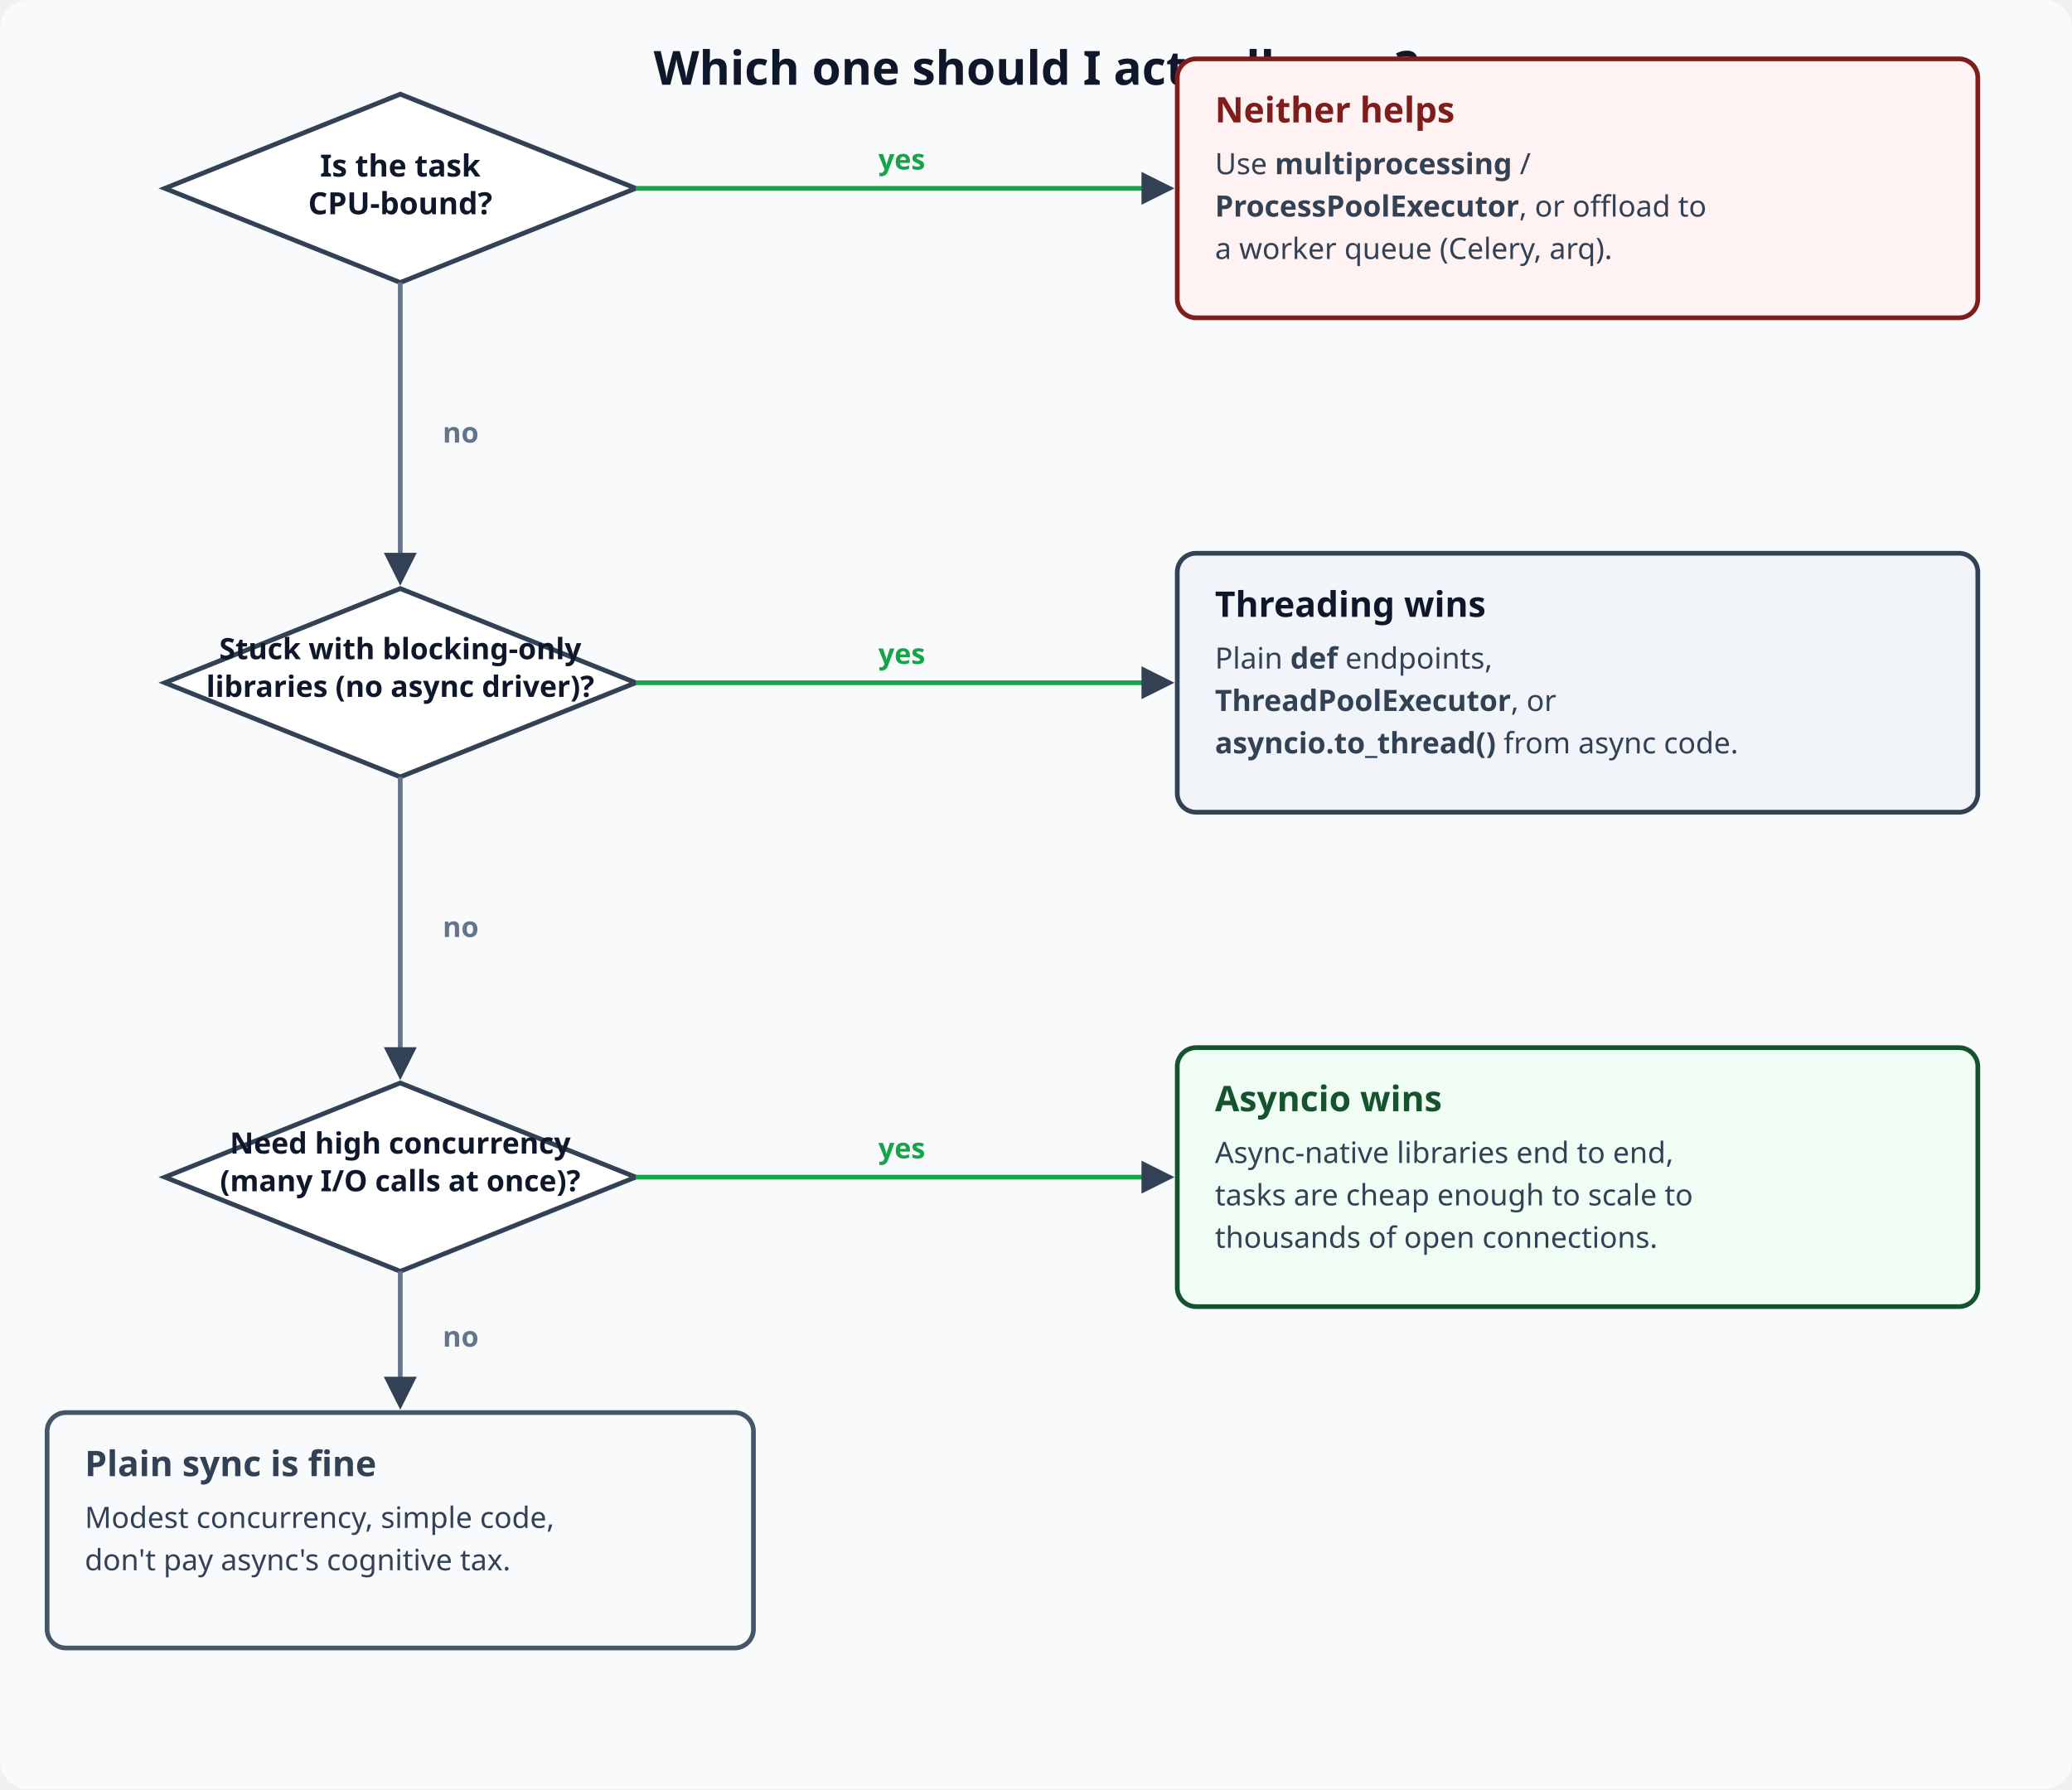
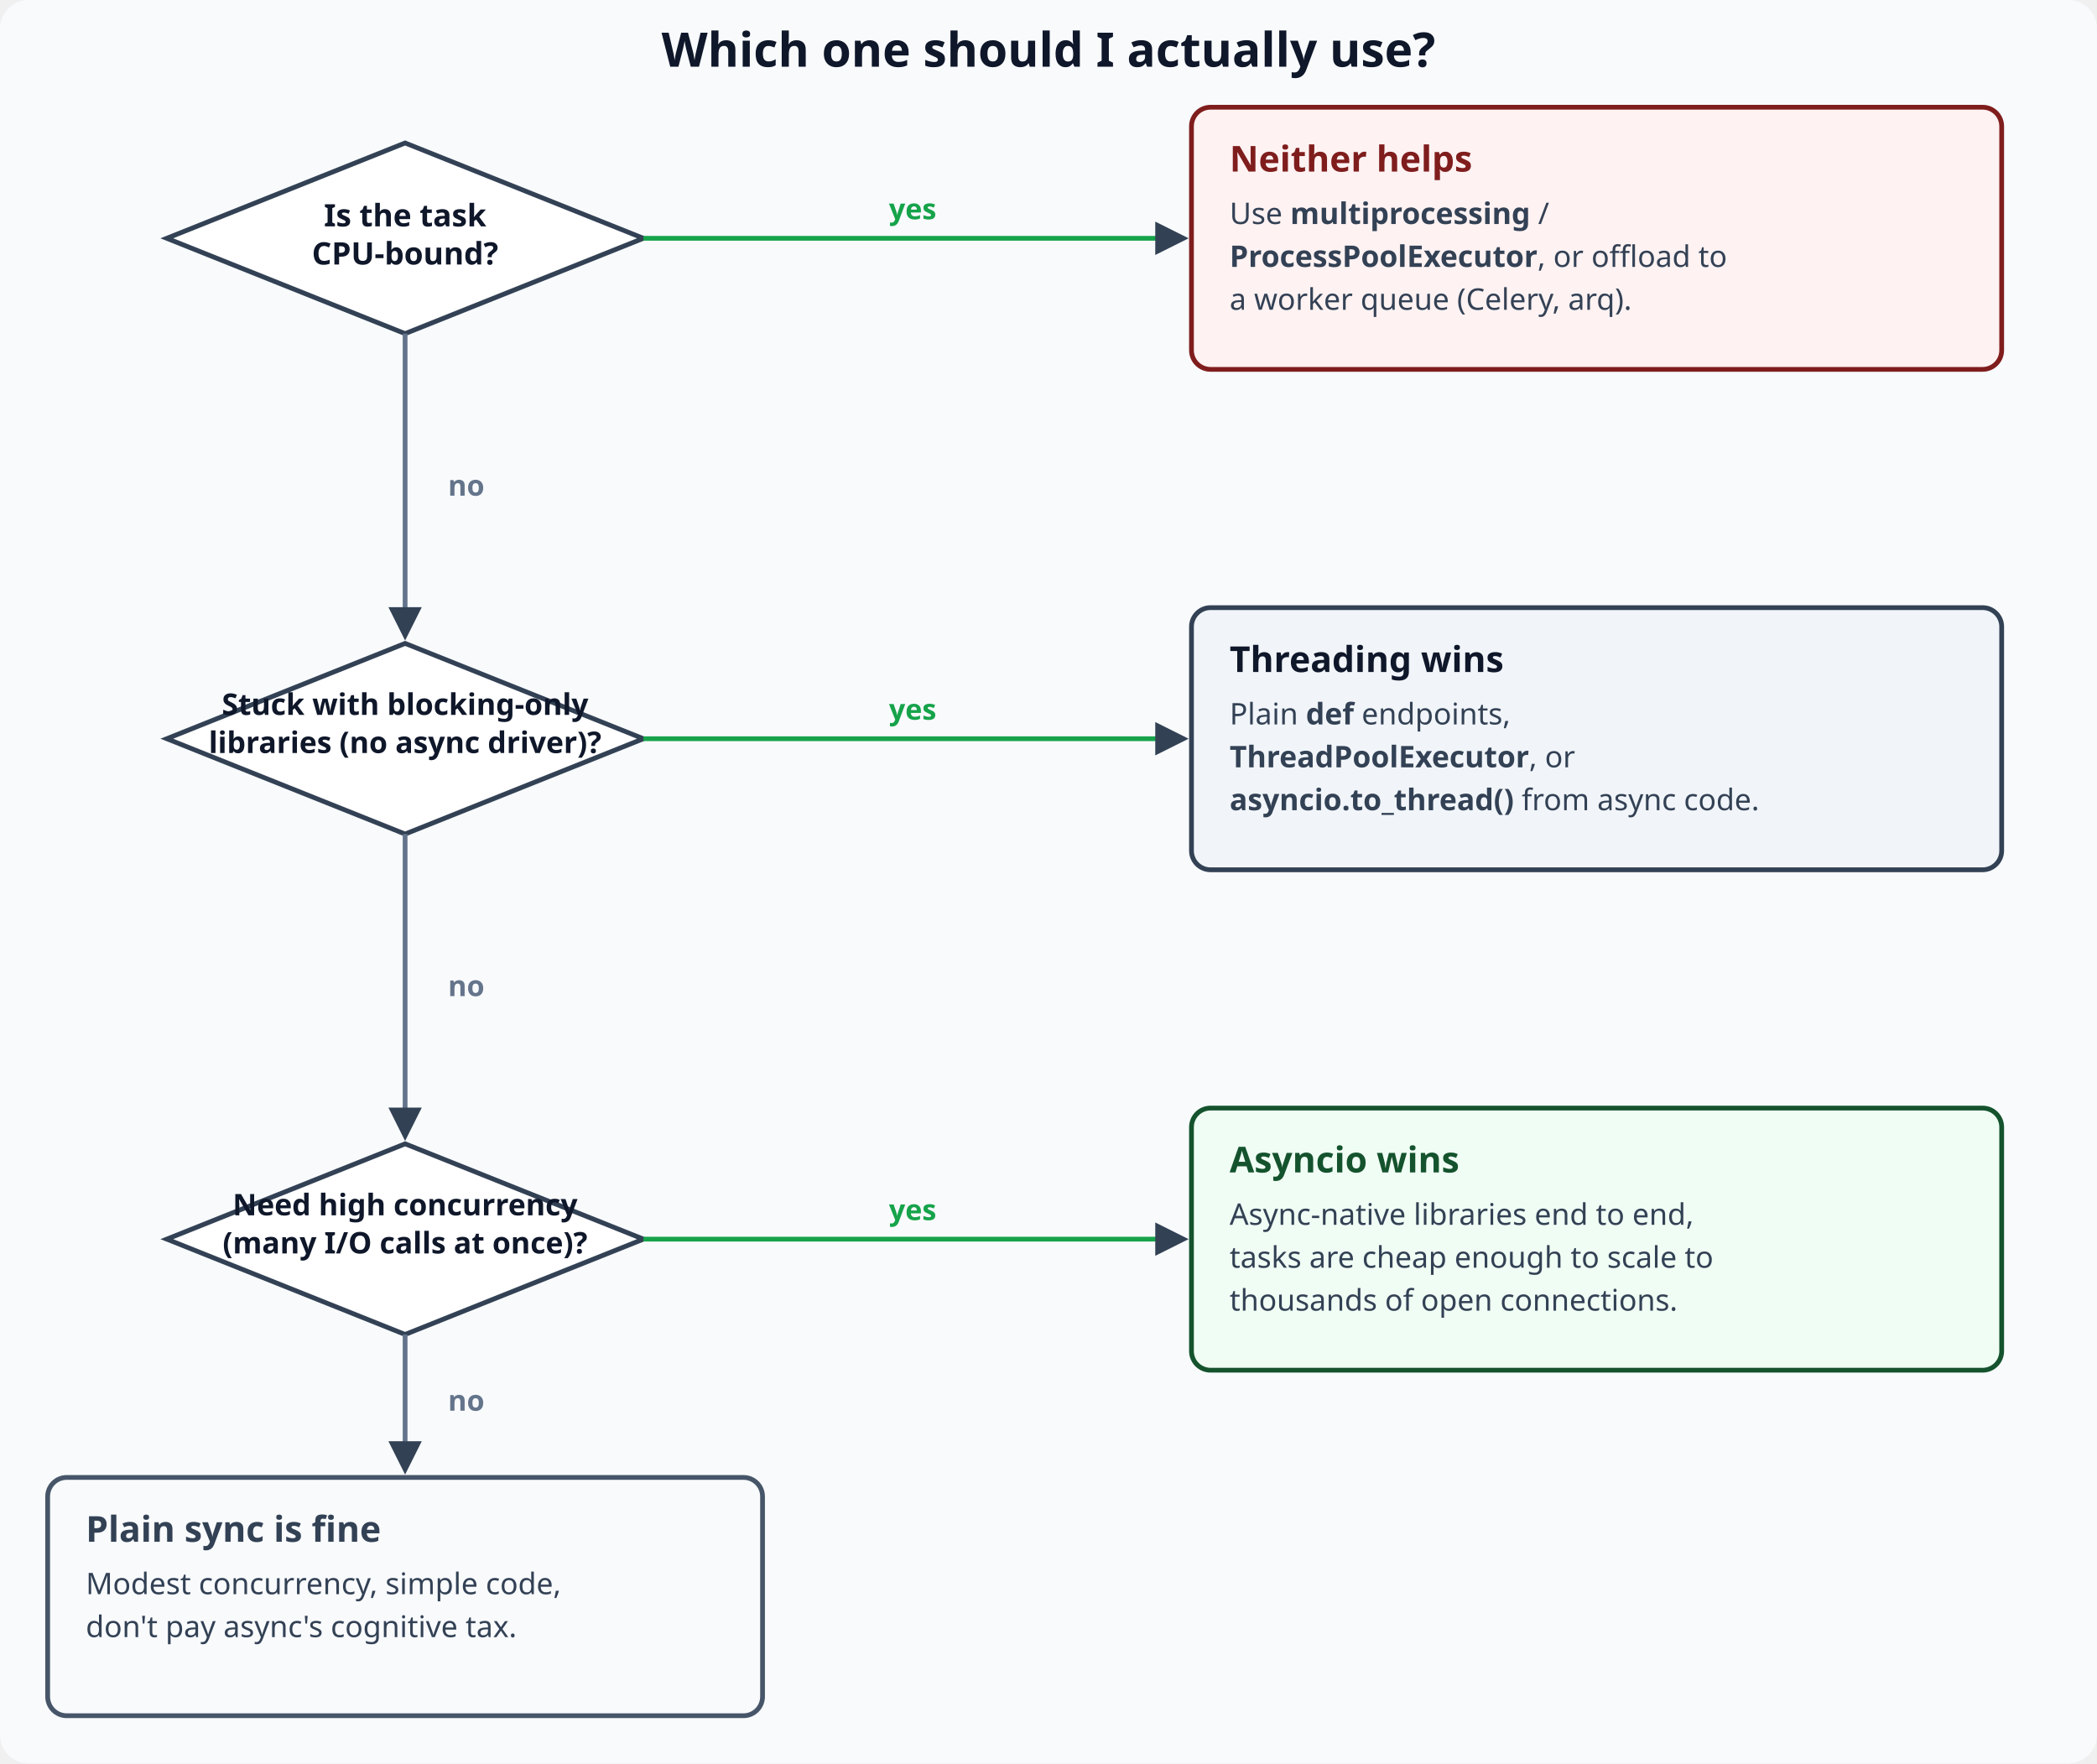
- <svg xmlns="http://www.w3.org/2000/svg" viewBox="0 0 880 760" width="880" height="760" role="img" aria-label="Decision flow: is the task CPU-bound leads to multiprocessing, otherwise stuck with blocking-only libraries leads to threading, otherwise needing high concurrency leads to asyncio, otherwise plain sync is fine">
-   <rect x="0" y="0" width="880" height="760" rx="12" fill="#f8fafc" />
-   <text x="440" y="36" text-anchor="middle" font-family="ui-sans-serif, system-ui, sans-serif" font-size="20" font-weight="600" fill="#0f172a">Which one should I actually use?</text>
+ <svg xmlns="http://www.w3.org/2000/svg" viewBox="0 0 880 740" width="880" height="740" role="img" aria-label="Decision flow: is the task CPU-bound leads to multiprocessing, otherwise stuck with blocking-only libraries leads to threading, otherwise needing high concurrency leads to asyncio, otherwise plain sync is fine">
+   <rect x="0" y="0" width="880" height="740" rx="12" fill="#f8fafc" />
+   <text x="440" y="28" text-anchor="middle" font-family="ui-sans-serif, system-ui, sans-serif" font-size="20" font-weight="600" fill="#0f172a">Which one should I actually use?</text>
  <defs>
    <marker id="dfArrow" viewBox="0 0 10 10" refX="8" refY="5" markerWidth="7" markerHeight="7" orient="auto-start-reverse">
      <path d="M0,0 L10,5 L0,10 z" fill="#334155" />
    </marker>
  </defs>
  <g font-family="ui-sans-serif, system-ui, sans-serif">
-     <polygon points="170,40 270,80 170,120 70,80" fill="#ffffff" stroke="#334155" stroke-width="2" />
-     <text x="170" y="75" text-anchor="middle" font-size="13" font-weight="600" fill="#0f172a">Is the task</text>
-     <text x="170" y="91" text-anchor="middle" font-size="13" font-weight="600" fill="#0f172a">CPU-bound?</text>
-     <line x1="270" y1="80" x2="496" y2="80" stroke="#16a34a" stroke-width="2" marker-end="url(#dfArrow)" />
-     <text x="383" y="72" text-anchor="middle" font-size="12" font-weight="700" fill="#16a34a">yes</text>
-     <line x1="170" y1="120" x2="170" y2="246" stroke="#64748b" stroke-width="2" marker-end="url(#dfArrow)" />
-     <text x="188" y="188" font-size="12" font-weight="700" fill="#64748b">no</text>
-     <polygon points="170,250 270,290 170,330 70,290" fill="#ffffff" stroke="#334155" stroke-width="2" />
-     <text x="170" y="280" text-anchor="middle" font-size="12.5" font-weight="600" fill="#0f172a">Stuck with blocking-only</text>
-     <text x="170" y="296" text-anchor="middle" font-size="12.5" font-weight="600" fill="#0f172a">libraries (no async driver)?</text>
-     <line x1="270" y1="290" x2="496" y2="290" stroke="#16a34a" stroke-width="2" marker-end="url(#dfArrow)" />
-     <text x="383" y="282" text-anchor="middle" font-size="12" font-weight="700" fill="#16a34a">yes</text>
-     <line x1="170" y1="330" x2="170" y2="456" stroke="#64748b" stroke-width="2" marker-end="url(#dfArrow)" />
-     <text x="188" y="398" font-size="12" font-weight="700" fill="#64748b">no</text>
-     <polygon points="170,460 270,500 170,540 70,500" fill="#ffffff" stroke="#334155" stroke-width="2" />
-     <text x="170" y="490" text-anchor="middle" font-size="12.5" font-weight="600" fill="#0f172a">Need high concurrency</text>
-     <text x="170" y="506" text-anchor="middle" font-size="12.5" font-weight="600" fill="#0f172a">(many I/O calls at once)?</text>
-     <line x1="270" y1="500" x2="496" y2="500" stroke="#16a34a" stroke-width="2" marker-end="url(#dfArrow)" />
-     <text x="383" y="492" text-anchor="middle" font-size="12" font-weight="700" fill="#16a34a">yes</text>
-     <line x1="170" y1="540" x2="170" y2="596" stroke="#64748b" stroke-width="2" marker-end="url(#dfArrow)" />
-     <text x="188" y="572" font-size="12" font-weight="700" fill="#64748b">no</text>
-     <rect x="500" y="25" width="340" height="110" rx="8" fill="#fef2f2" stroke="#7f1d1d" stroke-width="2" />
-     <text x="516" y="52" font-size="15" font-weight="700" fill="#7f1d1d">Neither helps</text>
-     <text x="516" y="74" font-size="12.5" fill="#334155">Use <tspan font-weight="600">multiprocessing</tspan> /</text>
-     <text x="516" y="92" font-size="12.5" fill="#334155">
+     <polygon points="170,60 270,100 170,140 70,100" fill="#ffffff" stroke="#334155" stroke-width="2" />
+     <text x="170" y="95" text-anchor="middle" font-size="13" font-weight="600" fill="#0f172a">Is the task</text>
+     <text x="170" y="111" text-anchor="middle" font-size="13" font-weight="600" fill="#0f172a">CPU-bound?</text>
+     <line x1="270" y1="100" x2="496" y2="100" stroke="#16a34a" stroke-width="2" marker-end="url(#dfArrow)" />
+     <text x="383" y="92" text-anchor="middle" font-size="12" font-weight="700" fill="#16a34a">yes</text>
+     <line x1="170" y1="140" x2="170" y2="266" stroke="#64748b" stroke-width="2" marker-end="url(#dfArrow)" />
+     <text x="188" y="208" font-size="12" font-weight="700" fill="#64748b">no</text>
+     <polygon points="170,270 270,310 170,350 70,310" fill="#ffffff" stroke="#334155" stroke-width="2" />
+     <text x="170" y="300" text-anchor="middle" font-size="12.5" font-weight="600" fill="#0f172a">Stuck with blocking-only</text>
+     <text x="170" y="316" text-anchor="middle" font-size="12.5" font-weight="600" fill="#0f172a">libraries (no async driver)?</text>
+     <line x1="270" y1="310" x2="496" y2="310" stroke="#16a34a" stroke-width="2" marker-end="url(#dfArrow)" />
+     <text x="383" y="302" text-anchor="middle" font-size="12" font-weight="700" fill="#16a34a">yes</text>
+     <line x1="170" y1="350" x2="170" y2="476" stroke="#64748b" stroke-width="2" marker-end="url(#dfArrow)" />
+     <text x="188" y="418" font-size="12" font-weight="700" fill="#64748b">no</text>
+     <polygon points="170,480 270,520 170,560 70,520" fill="#ffffff" stroke="#334155" stroke-width="2" />
+     <text x="170" y="510" text-anchor="middle" font-size="12.5" font-weight="600" fill="#0f172a">Need high concurrency</text>
+     <text x="170" y="526" text-anchor="middle" font-size="12.5" font-weight="600" fill="#0f172a">(many I/O calls at once)?</text>
+     <line x1="270" y1="520" x2="496" y2="520" stroke="#16a34a" stroke-width="2" marker-end="url(#dfArrow)" />
+     <text x="383" y="512" text-anchor="middle" font-size="12" font-weight="700" fill="#16a34a">yes</text>
+     <line x1="170" y1="560" x2="170" y2="616" stroke="#64748b" stroke-width="2" marker-end="url(#dfArrow)" />
+     <text x="188" y="592" font-size="12" font-weight="700" fill="#64748b">no</text>
+     <rect x="500" y="45" width="340" height="110" rx="8" fill="#fef2f2" stroke="#7f1d1d" stroke-width="2" />
+     <text x="516" y="72" font-size="15" font-weight="700" fill="#7f1d1d">Neither helps</text>
+     <text x="516" y="94" font-size="12.5" fill="#334155">Use <tspan font-weight="600">multiprocessing</tspan> /</text>
+     <text x="516" y="112" font-size="12.5" fill="#334155">
      <tspan font-weight="600">ProcessPoolExecutor</tspan>, or offload to</text>
-     <text x="516" y="110" font-size="12.5" fill="#334155">a worker queue (Celery, arq).</text>
-     <rect x="500" y="235" width="340" height="110" rx="8" fill="#f1f5f9" stroke="#334155" stroke-width="2" />
-     <text x="516" y="262" font-size="15" font-weight="700" fill="#0f172a">Threading wins</text>
-     <text x="516" y="284" font-size="12.5" fill="#334155">Plain <tspan font-weight="600">def</tspan> endpoints,</text>
-     <text x="516" y="302" font-size="12.5" fill="#334155">
+     <text x="516" y="130" font-size="12.5" fill="#334155">a worker queue (Celery, arq).</text>
+     <rect x="500" y="255" width="340" height="110" rx="8" fill="#f1f5f9" stroke="#334155" stroke-width="2" />
+     <text x="516" y="282" font-size="15" font-weight="700" fill="#0f172a">Threading wins</text>
+     <text x="516" y="304" font-size="12.5" fill="#334155">Plain <tspan font-weight="600">def</tspan> endpoints,</text>
+     <text x="516" y="322" font-size="12.5" fill="#334155">
      <tspan font-weight="600">ThreadPoolExecutor</tspan>, or</text>
-     <text x="516" y="320" font-size="12.5" fill="#334155">
+     <text x="516" y="340" font-size="12.5" fill="#334155">
      <tspan font-weight="600">asyncio.to_thread()</tspan> from async code.</text>
-     <rect x="500" y="445" width="340" height="110" rx="8" fill="#f0fdf4" stroke="#14532d" stroke-width="2" />
-     <text x="516" y="472" font-size="15" font-weight="700" fill="#14532d">Asyncio wins</text>
-     <text x="516" y="494" font-size="12.5" fill="#334155">Async-native libraries end to end,</text>
-     <text x="516" y="512" font-size="12.5" fill="#334155">tasks are cheap enough to scale to</text>
-     <text x="516" y="530" font-size="12.5" fill="#334155">thousands of open connections.</text>
-     <rect x="20" y="600" width="300" height="100" rx="8" fill="#f8fafc" stroke="#475569" stroke-width="2" />
-     <text x="36" y="627" font-size="15" font-weight="700" fill="#334155">Plain sync is fine</text>
-     <text x="36" y="649" font-size="12.5" fill="#334155">Modest concurrency, simple code,</text>
-     <text x="36" y="667" font-size="12.5" fill="#334155">don't pay async's cognitive tax.</text>
+     <rect x="500" y="465" width="340" height="110" rx="8" fill="#f0fdf4" stroke="#14532d" stroke-width="2" />
+     <text x="516" y="492" font-size="15" font-weight="700" fill="#14532d">Asyncio wins</text>
+     <text x="516" y="514" font-size="12.5" fill="#334155">Async-native libraries end to end,</text>
+     <text x="516" y="532" font-size="12.5" fill="#334155">tasks are cheap enough to scale to</text>
+     <text x="516" y="550" font-size="12.5" fill="#334155">thousands of open connections.</text>
+     <rect x="20" y="620" width="300" height="100" rx="8" fill="#f8fafc" stroke="#475569" stroke-width="2" />
+     <text x="36" y="647" font-size="15" font-weight="700" fill="#334155">Plain sync is fine</text>
+     <text x="36" y="669" font-size="12.5" fill="#334155">Modest concurrency, simple code,</text>
+     <text x="36" y="687" font-size="12.5" fill="#334155">don't pay async's cognitive tax.</text>
  </g>
</svg>
